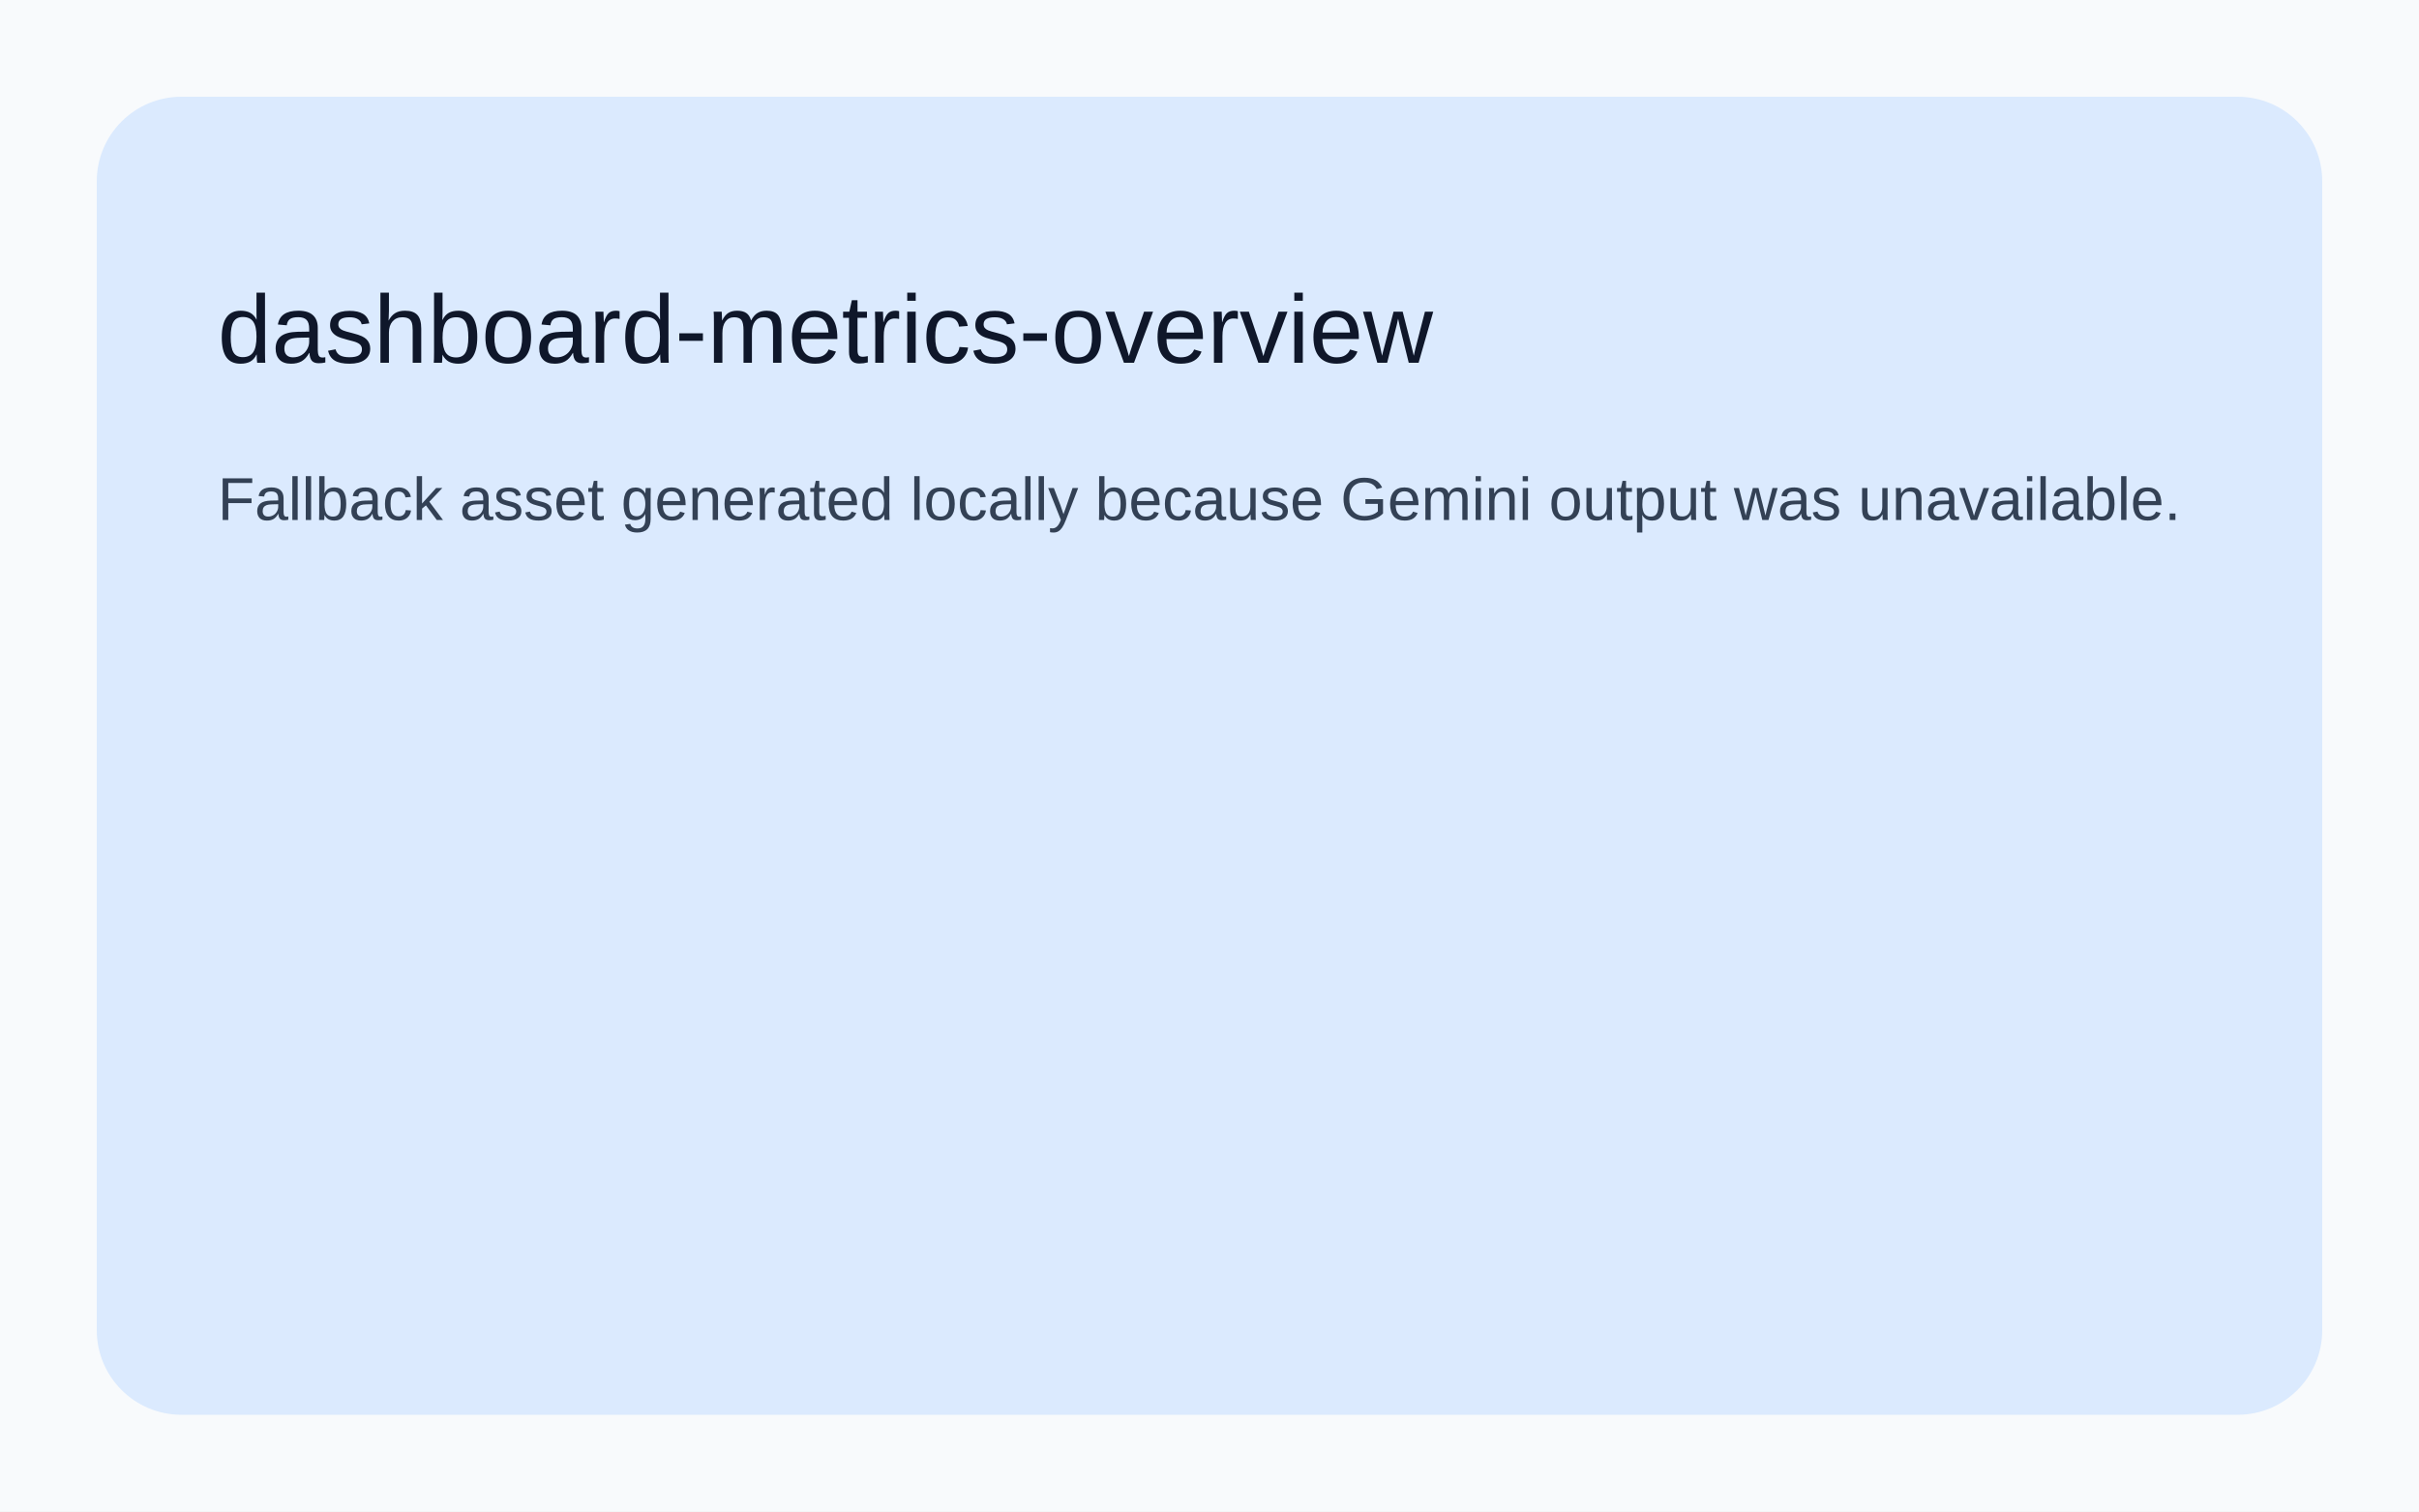
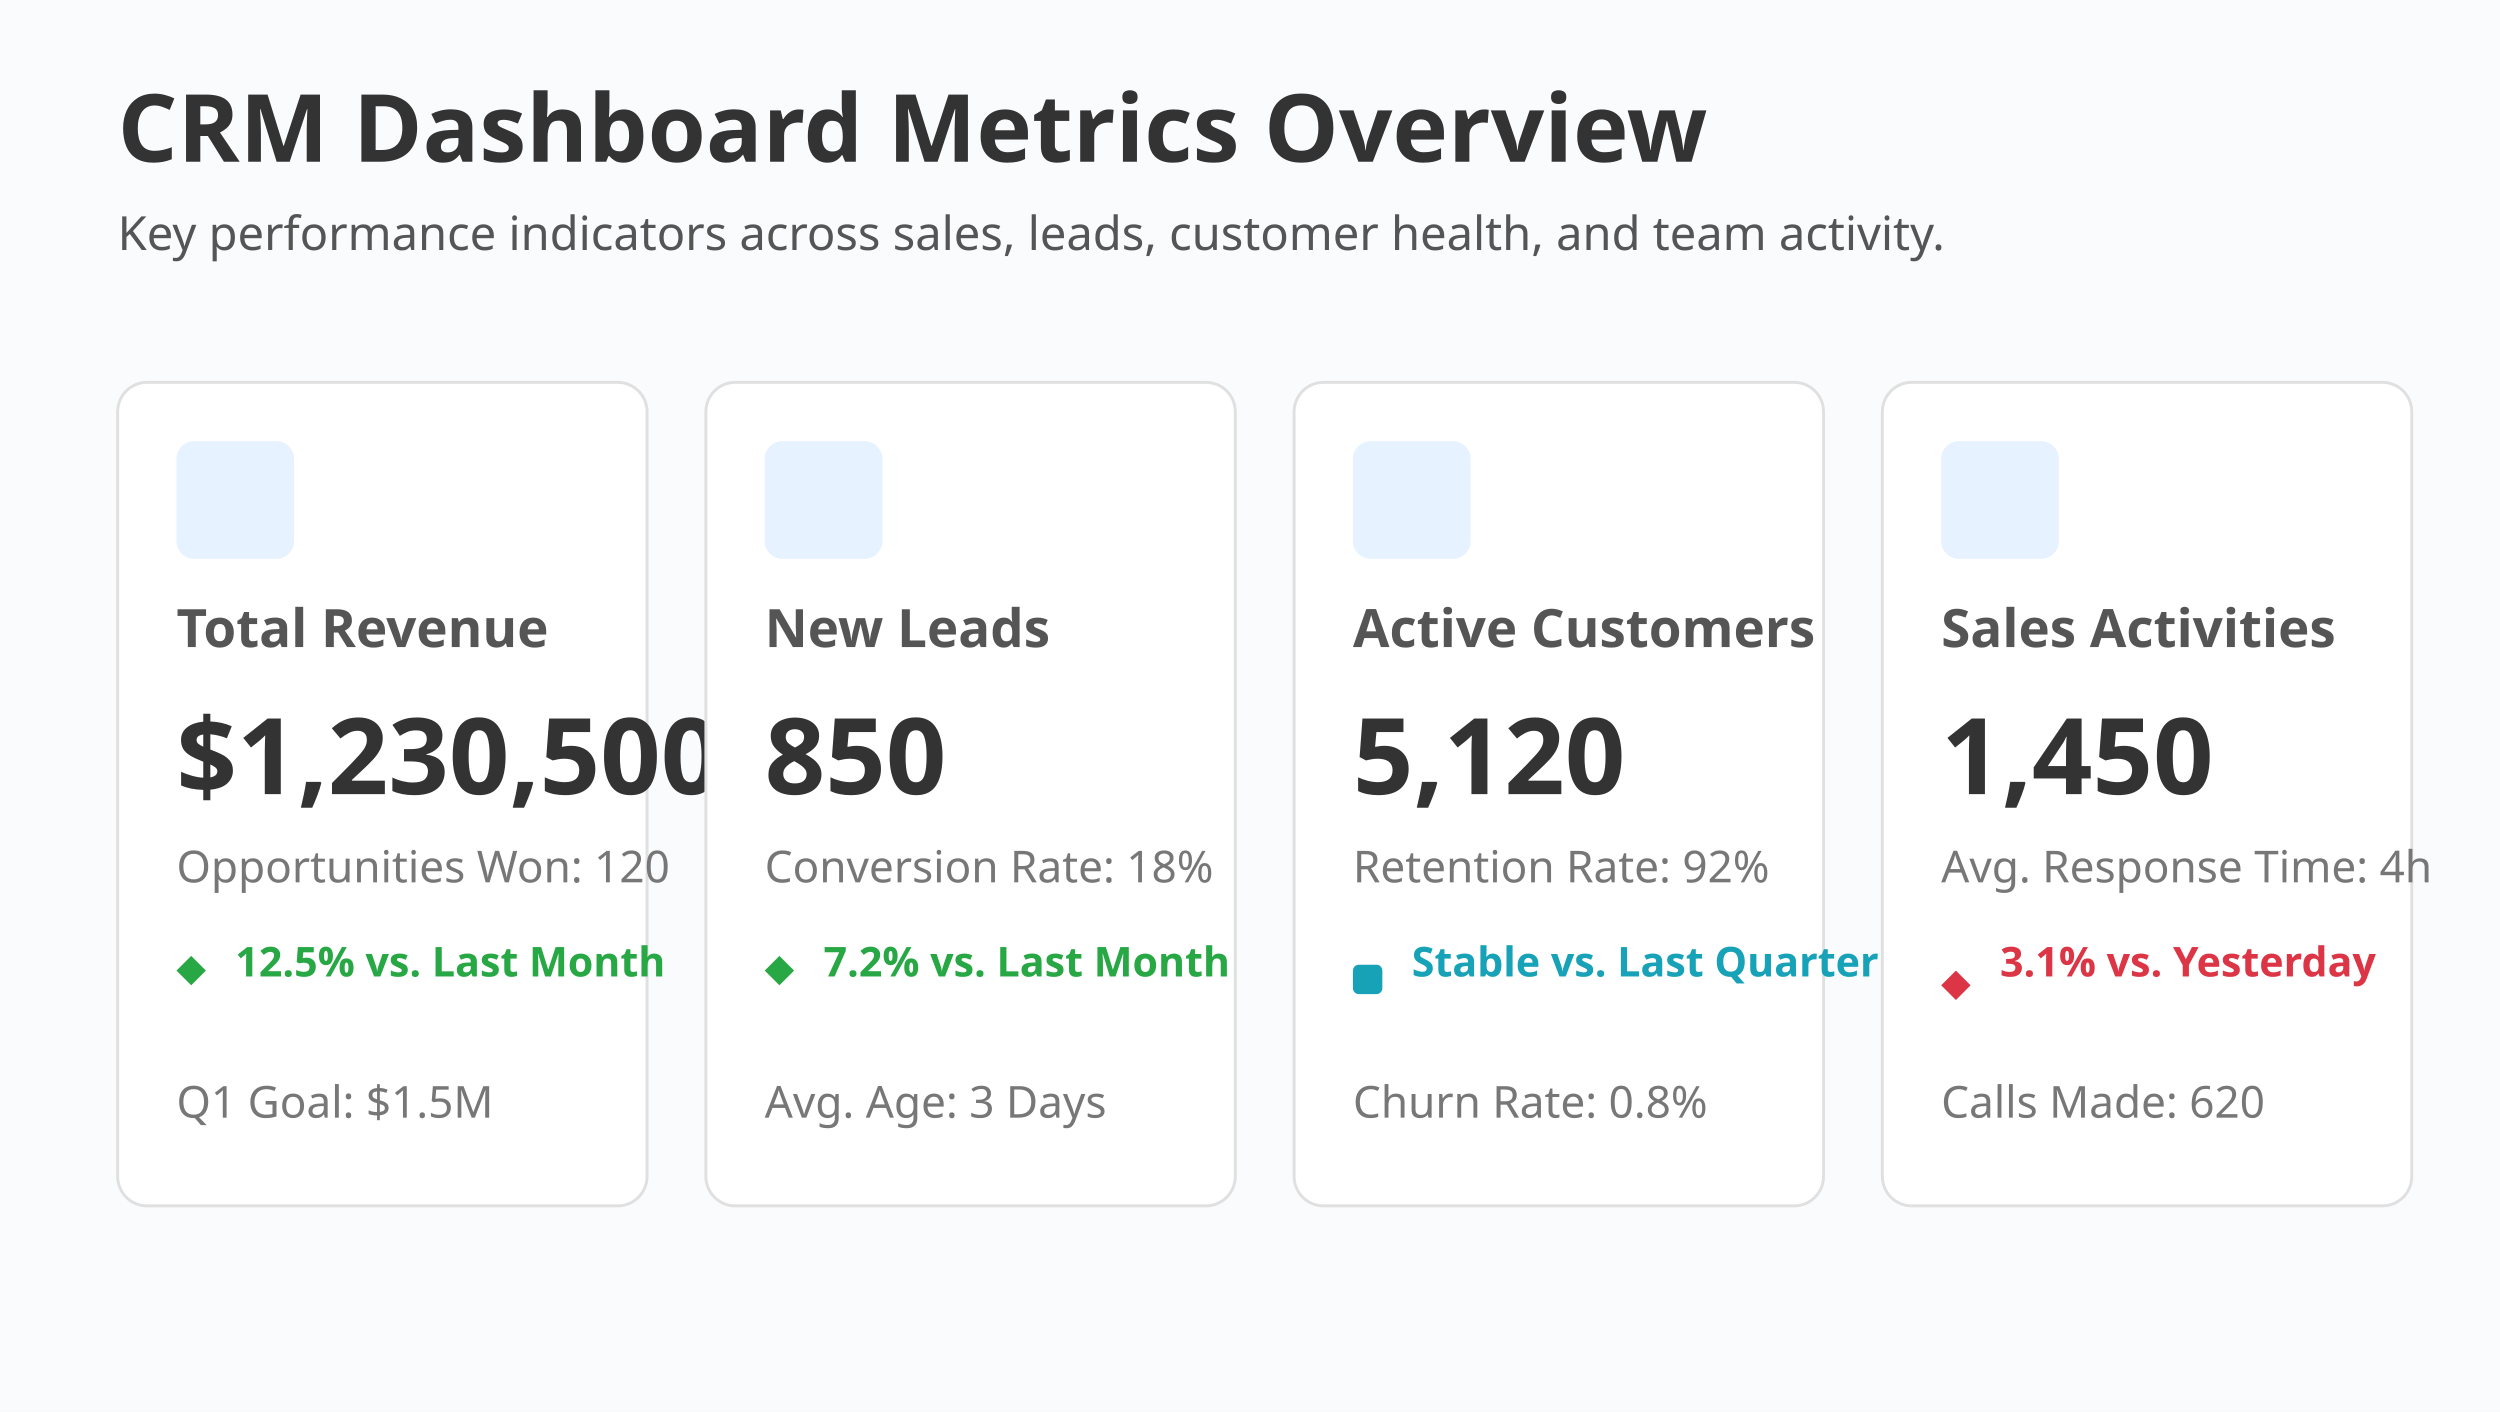
- <svg xmlns="http://www.w3.org/2000/svg" width="800" height="500" viewBox="0 0 800 500">
-   <rect width="800" height="500" fill="#f8fafc" />
-   <rect x="32" y="32" width="736" height="436" rx="28" fill="#dbeafe" />
-   <text x="72" y="120" font-family="Arial" font-size="32" fill="#0f172a">dashboard-metrics-overview</text>
-   <text x="72" y="172" font-family="Arial" font-size="20" fill="#334155">Fallback asset generated locally because Gemini output was unavailable.</text>
+ <svg xmlns="http://www.w3.org/2000/svg" width="850" height="480" viewBox="0 0 850 480" role="img" aria-labelledby="titleId descId">
+   <style>
+         /* General Styles */
+         .body-bg { fill: #f9fbfd; } /* A very light background for the SVG canvas */
+         .font-sans { font-family: 'Segoe UI', Tahoma, Geneva, Verdana, sans-serif; }
+         .text-dark { fill: #333333; }
+         .text-medium { fill: #555555; }
+         .text-light { fill: #777777; }
+         .text-primary { fill: #007bff; } /* A standard blue for accents */
+         .text-success { fill: #28a745; } /* Green for positive trends */
+         .text-danger { fill: #dc3545; }  /* Red for negative trends */
+         .text-info { fill: #17a2b8; }   /* Info blue for neutral/specific trends */
+ 
+         /* Titles and Descriptions */
+         .main-title { font-size: 32px; font-weight: 700; }
+         .main-description { font-size: 16px; }
+ 
+         /* Card Styles */
+         .card-bg {
+             fill: #ffffff;
+             stroke: #e0e0e0;
+             stroke-width: 1;
+             rx: 10; ry: 10; /* Rounded corners */
+             box-shadow: 0px 2px 5px rgba(0,0,0,0.05); /* Soft shadow effect */
+         }
+         .card-icon-bg { fill: #e6f2ff; rx: 6; ry: 6; } /* Light blue background for icons */
+         .card-icon { fill: #007bff; opacity: 0.8; } /* Icon color */
+         .card-title { font-size: 18px; font-weight: 600; }
+         .metric-value { font-size: 36px; font-weight: 700; }
+         .metric-sub-value { font-size: 15px; font-weight: 500; }
+         .metric-trend { font-size: 14px; font-weight: 600; }
+ 
+         /* Arrow styles */
+         .arrow-up { fill: #28a745; }
+         .arrow-down { fill: #dc3545; }
+         .arrow-flat { fill: #17a2b8; }
+ 
+         /* Icon Paths (simplified Material Design style) */
+         /* Dollar icon */
+         .icon-dollar { d: "M12 2C6.48 2 2 6.48 2 12s4.48 10 10 10 10-4.48 10-10S17.52 2 12 2zm1 16h-2v-4H8V8h3V6h2v2h3v4h-3v4z"; transform: scale(0.9) translate(1.5, 1.5); }
+         /* Person Add icon */
+         .icon-person-add { d: "M15 12c2.21 0 4-1.79 4-4s-1.79-4-4-4-4 1.79-4 4 1.79 4 4 4zm-9-2V7H4v3H1v2h3v3h2v-3h3v-2H6zm9 4c-2.67 0-8 1.34-8 4v2h16v-2c0-2.66-5.33-4-8-4z"; transform: scale(0.9) translate(1.5, 1.5); }
+         /* Group icon */
+         .icon-group { d: "M16 11c1.66 0 2.99-1.34 2.99-3S17.66 5 16 5c-1.66 0-3 1.34-3 3s1.34 3 3 3zm-8 0c1.66 0 2.99-1.34 2.99-3S9.66 5 8 5C6.34 5 5 6.34 5 8s1.34 3 3 3zm0 2c-2.33 0-7 1.17-7 3.5V19h14v-2.5c0-2.33-4.67-3.5-7-3.5zm8 0c-.29 0-.62.02-.97.05 1.5.87 2.47 2.13 2.95 3.45H22v-2.5c0-2.33-4.67-3.5-7-3.5z"; transform: scale(0.9) translate(1.5, 1.5); }
+         /* Activity/Clipboard icon */
+         .icon-activity { d: "M16 9h-2V7h-2v2h-2V7H8v2H6V7H4v10h16V7h-4v2zm-4 4h2v2h-2v-2zm-2-2H8v2h2v-2z"; transform: scale(0.9) translate(1.5, 1.5); }
+ 
+     </style>
+   <rect x="0" y="0" width="850" height="480" class="body-bg" />
+   <text x="40" y="55" class="font-sans main-title text-dark">CRM Dashboard Metrics Overview</text>
+   <text x="40" y="85" class="font-sans main-description text-medium">Key performance indicators across sales, leads, customer health, and team activity.</text>
+   <g transform="translate(40, 130)">
+     <rect width="180" height="280" class="card-bg" />
+     <rect x="20" y="20" width="40" height="40" class="card-icon-bg" />
+     <path class="card-icon icon-dollar" transform="translate(20,20)" />
+     <text x="20" y="90" class="font-sans card-title text-medium">Total Revenue</text>
+     <text x="20" y="140" class="font-sans metric-value text-dark">$1,230,500</text>
+     <text x="20" y="170" class="font-sans metric-sub-value text-light">Opportunities Won: 120</text>
+     <path d="M 20 200 L 25 195 L 30 200 L 25 205 Z" class="arrow-up" />
+     <text x="40" y="202" class="font-sans metric-trend text-success">12.5% vs. Last Month</text>
+     <text x="20" y="250" class="font-sans metric-sub-value text-light">Q1 Goal: $1.5M</text>
+   </g>
+   <g transform="translate(240, 130)">
+     <rect width="180" height="280" class="card-bg" />
+     <rect x="20" y="20" width="40" height="40" class="card-icon-bg" />
+     <path class="card-icon icon-person-add" transform="translate(20,20)" />
+     <text x="20" y="90" class="font-sans card-title text-medium">New Leads</text>
+     <text x="20" y="140" class="font-sans metric-value text-dark">850</text>
+     <text x="20" y="170" class="font-sans metric-sub-value text-light">Conversion Rate: 18%</text>
+     <path d="M 20 200 L 25 195 L 30 200 L 25 205 Z" class="arrow-up" />
+     <text x="40" y="202" class="font-sans metric-trend text-success">7.2% vs. Last Month</text>
+     <text x="20" y="250" class="font-sans metric-sub-value text-light">Avg. Age: 3 Days</text>
+   </g>
+   <g transform="translate(440, 130)">
+     <rect width="180" height="280" class="card-bg" />
+     <rect x="20" y="20" width="40" height="40" class="card-icon-bg" />
+     <path class="card-icon icon-group" transform="translate(20,20)" />
+     <text x="20" y="90" class="font-sans card-title text-medium">Active Customers</text>
+     <text x="20" y="140" class="font-sans metric-value text-dark">5,120</text>
+     <text x="20" y="170" class="font-sans metric-sub-value text-light">Retention Rate: 92%</text>
+     <rect x="20" y="198" width="10" height="10" class="arrow-flat" rx="2" ry="2" />
+     <text x="40" y="202" class="font-sans metric-trend text-info">Stable vs. Last Quarter</text>
+     <text x="20" y="250" class="font-sans metric-sub-value text-light">Churn Rate: 0.8%</text>
+   </g>
+   <g transform="translate(640, 130)">
+     <rect width="180" height="280" class="card-bg" />
+     <rect x="20" y="20" width="40" height="40" class="card-icon-bg" />
+     <path class="card-icon icon-activity" transform="translate(20,20)" />
+     <text x="20" y="90" class="font-sans card-title text-medium">Sales Activities</text>
+     <text x="20" y="140" class="font-sans metric-value text-dark">1,450</text>
+     <text x="20" y="170" class="font-sans metric-sub-value text-light">Avg. Response Time: 4h</text>
+     <path d="M 20 205 L 25 210 L 30 205 L 25 200 Z" class="arrow-down" />
+     <text x="40" y="202" class="font-sans metric-trend text-danger">3.1% vs. Yesterday</text>
+     <text x="20" y="250" class="font-sans metric-sub-value text-light">Calls Made: 620</text>
+   </g>
</svg>
